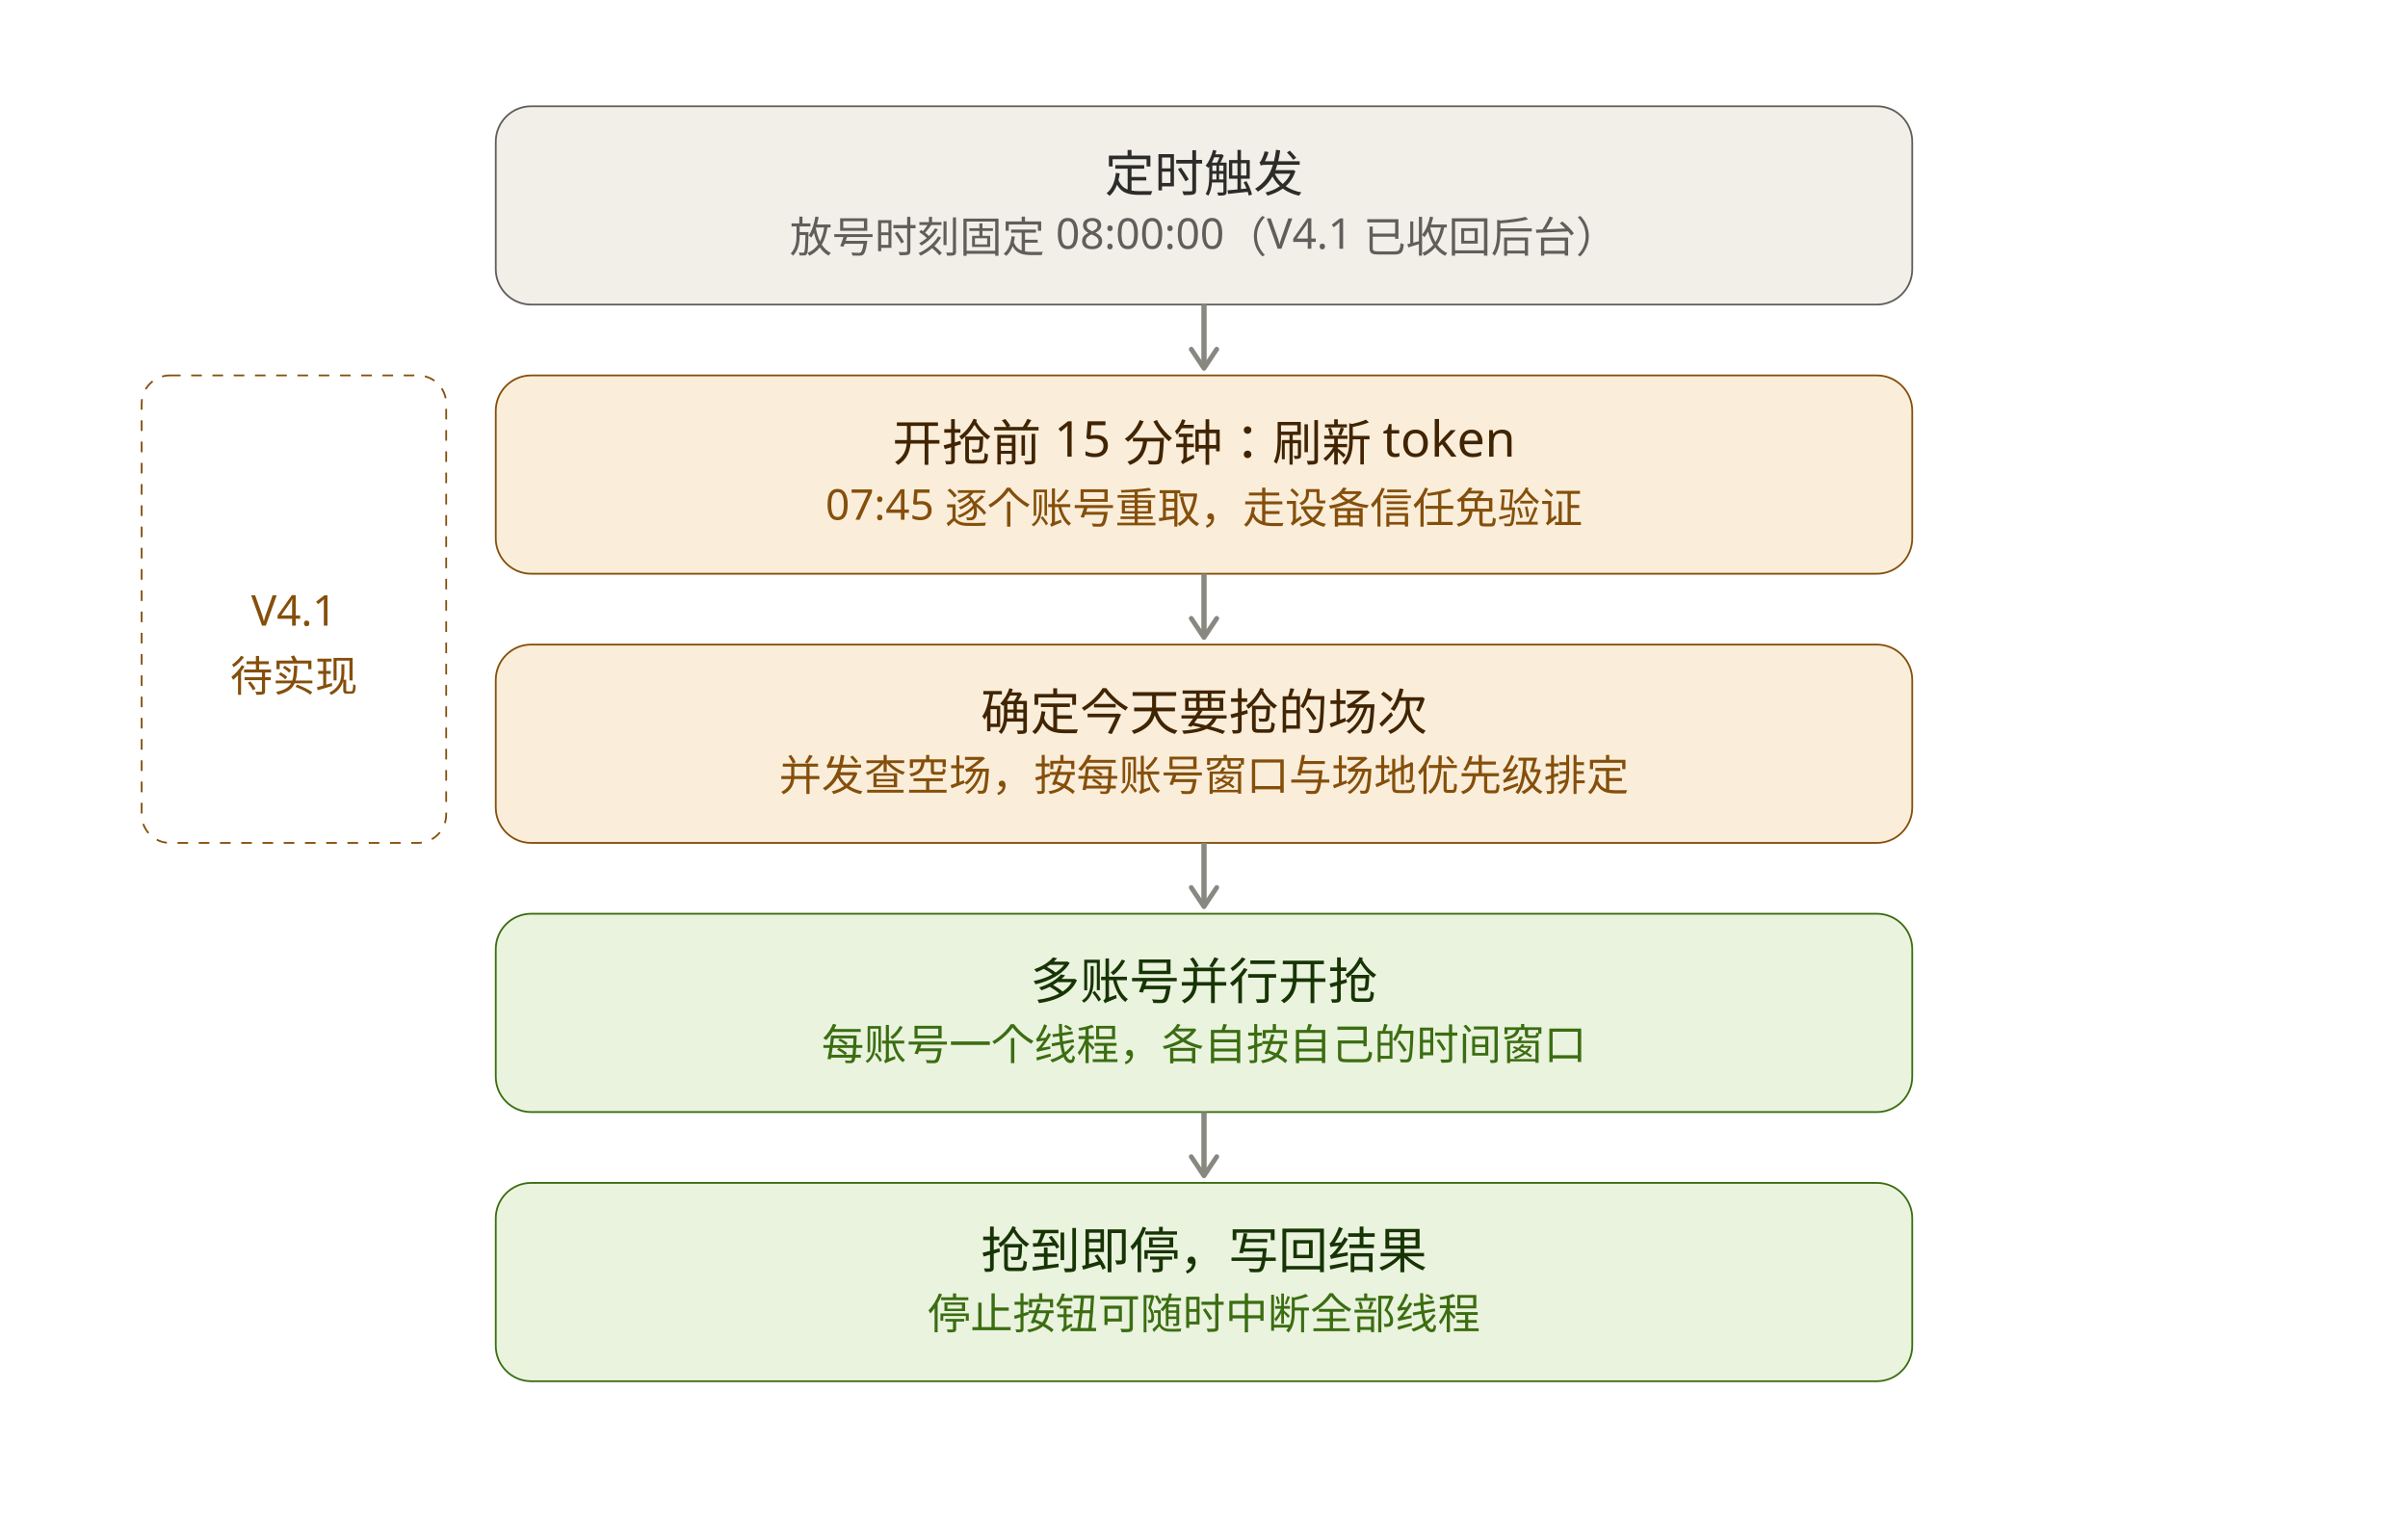
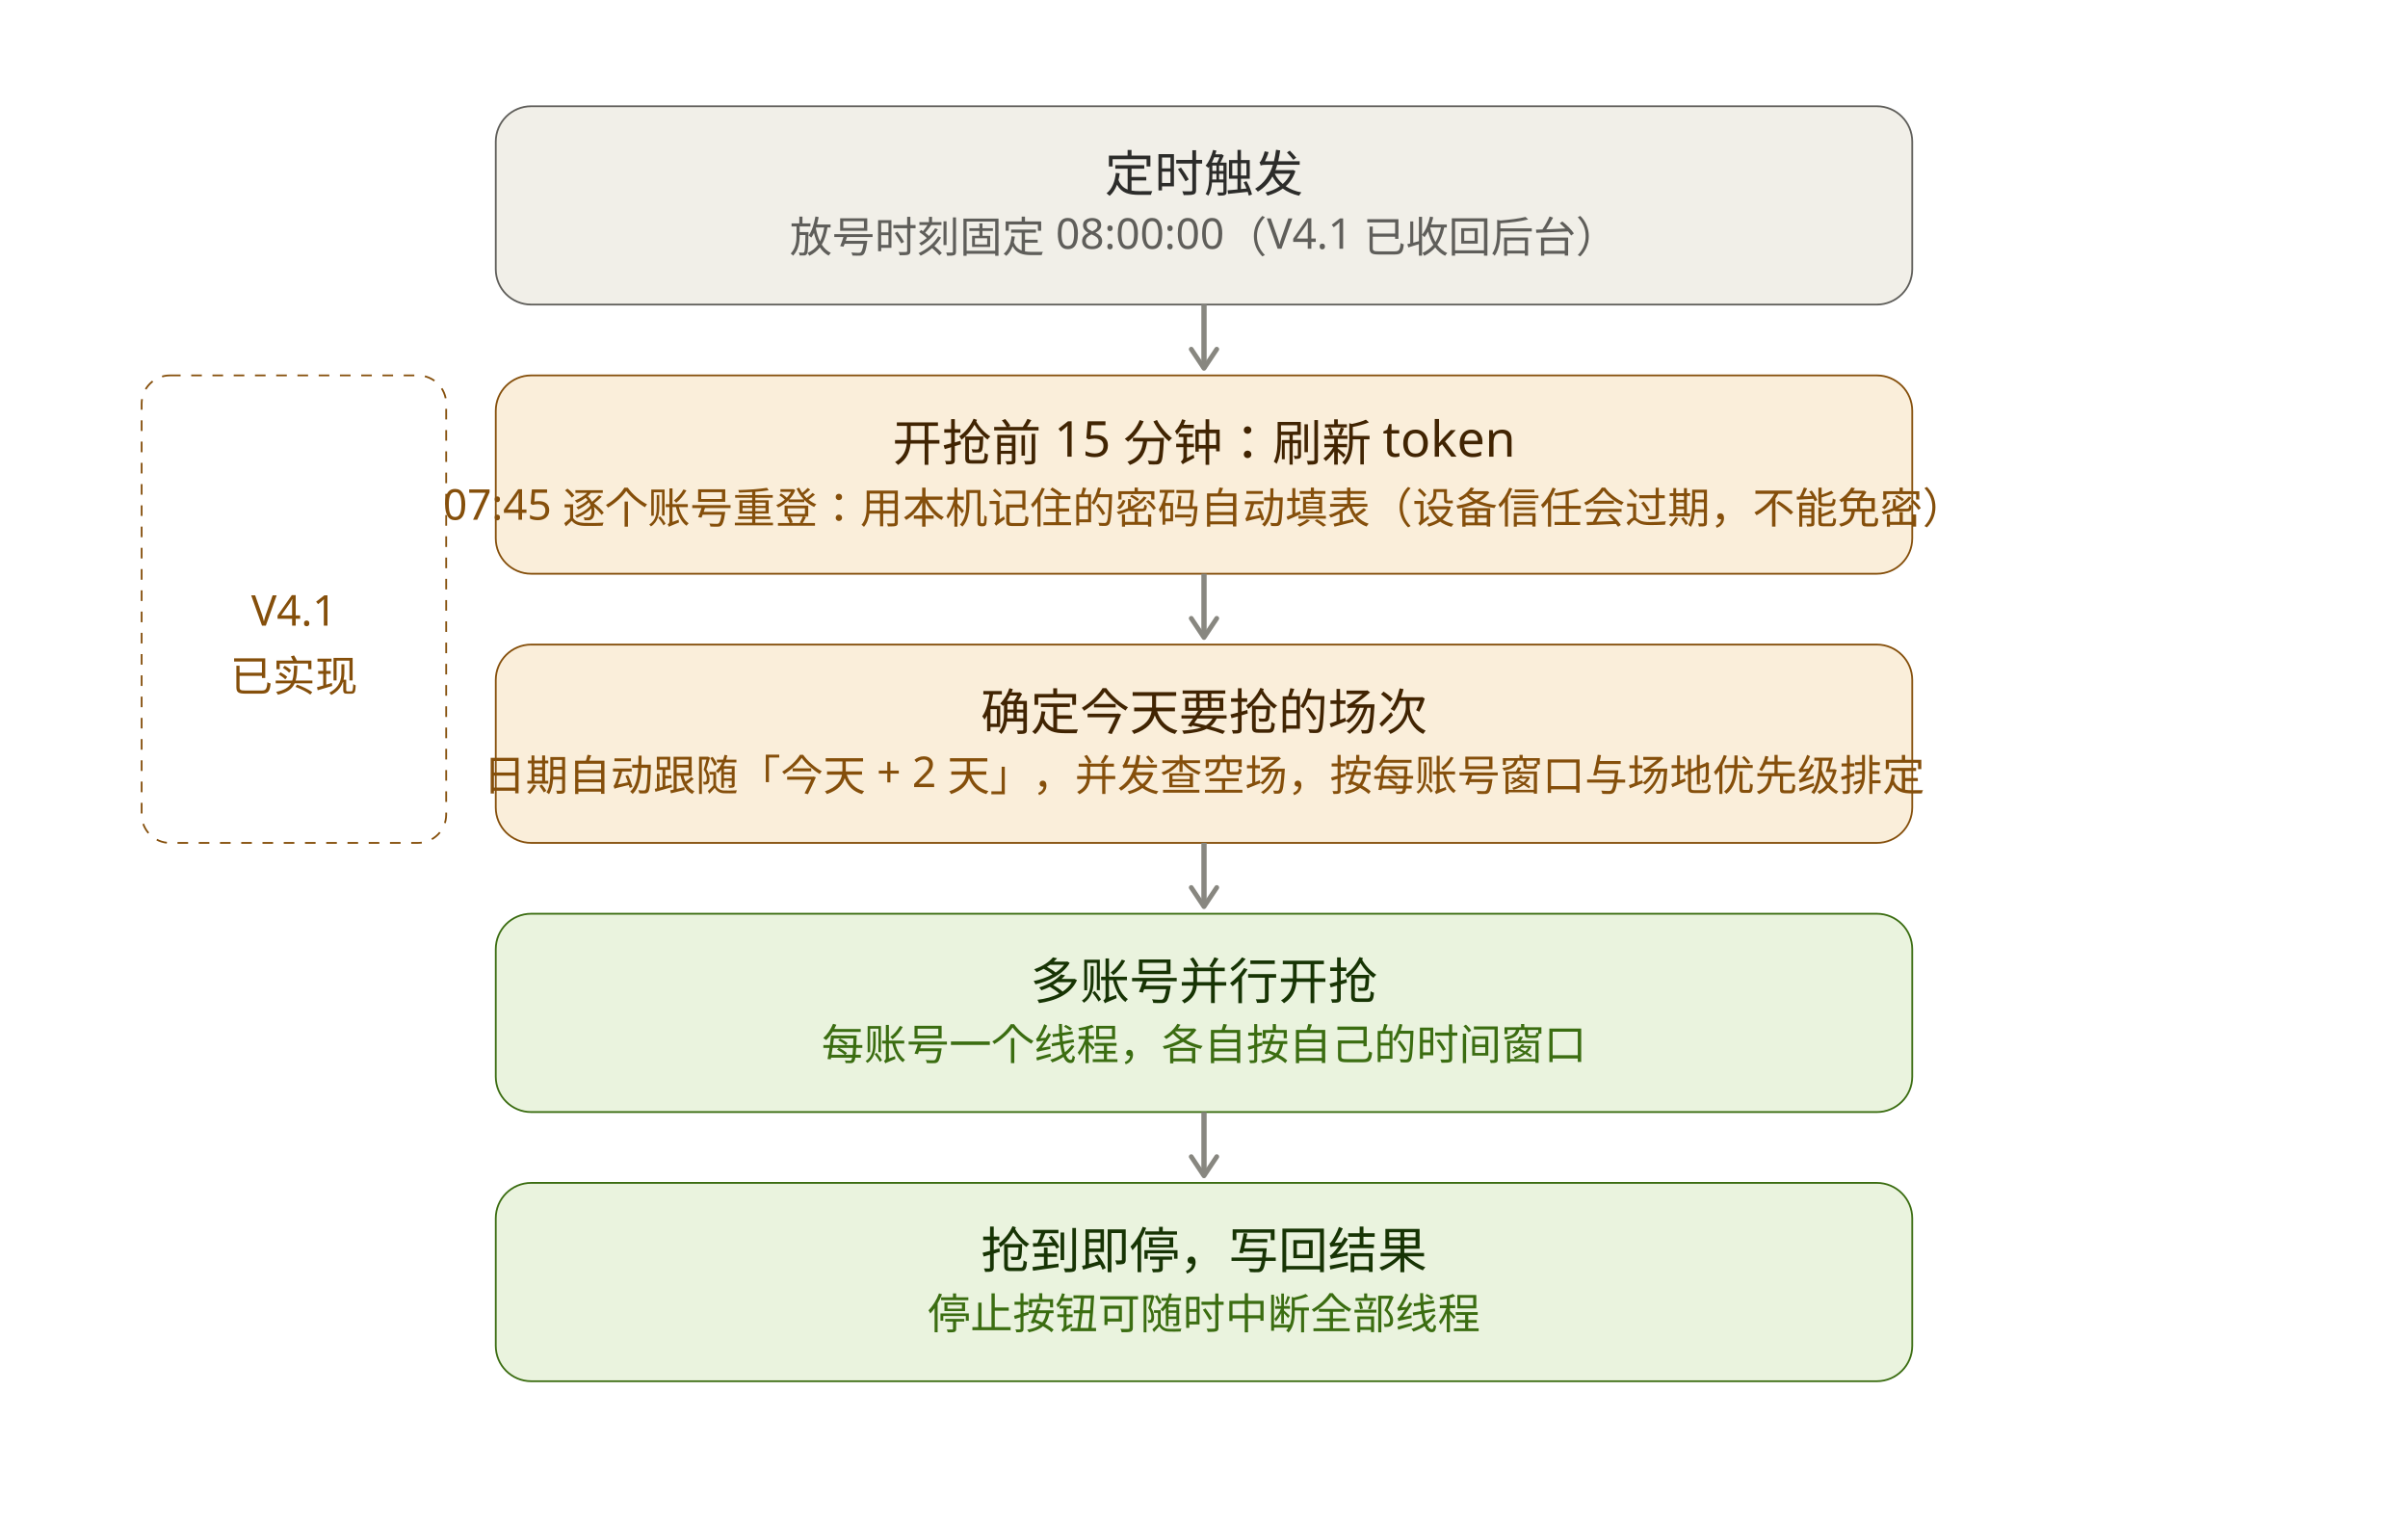
<svg xmlns="http://www.w3.org/2000/svg" viewBox="0 0 680 430" width="680" height="430" role="img">
  <defs>
    <marker id="arrow" viewBox="0 0 10 10" refX="8" refY="5" markerWidth="6" markerHeight="6" orient="auto-start-reverse">
      <path d="M2 1L8 5L2 9" fill="none" stroke="context-stroke" stroke-width="1.5" stroke-linecap="round" stroke-linejoin="round" />
    </marker>
  </defs>
  <rect x="140" y="30" width="400" height="56" rx="10" fill="#F1EFE8" stroke="#5F5E5A" stroke-width="0.5" />
  <text x="340" y="48" text-anchor="middle" dominant-baseline="central" font-family="sans-serif" font-size="14" font-weight="500" fill="#2C2C2A">定时触发</text>
  <text x="340" y="66" text-anchor="middle" dominant-baseline="central" font-family="sans-serif" font-size="12" fill="#5F5E5A">放号时刻固定 08:00:00（V4.1 已收回后台）</text>
  <path d="M340 86 V104" fill="none" stroke="#888780" stroke-width="1.5" marker-end="url(#arrow)" />
  <rect x="140" y="106" width="400" height="56" rx="10" fill="#FAEEDA" stroke="#854F0B" stroke-width="0.5" />
  <text x="340" y="124" text-anchor="middle" dominant-baseline="central" font-family="sans-serif" font-size="14" font-weight="500" fill="#412402">开抢前 15 分钟：刷新 token</text>
-   <text x="340" y="142" text-anchor="middle" dominant-baseline="central" font-family="sans-serif" font-size="12" fill="#854F0B">07:45 逐个账号重取，走设备信任免验证</text>
+   <text x="340" y="142" text-anchor="middle" dominant-baseline="central" font-family="sans-serif" font-size="12" fill="#854F0B">07:45 逐个账号重登：用本机记住的密码自动填表（设备信任会过期，不能免密）</text>
  <path d="M340 162 V180" fill="none" stroke="#888780" stroke-width="1.5" marker-end="url(#arrow)" />
  <rect x="140" y="182" width="400" height="56" rx="10" fill="#FAEEDA" stroke="#854F0B" stroke-width="0.5" />
  <text x="340" y="200" text-anchor="middle" dominant-baseline="central" font-family="sans-serif" font-size="14" font-weight="500" fill="#412402">确定今天要抢的场次</text>
-   <text x="340" y="218" text-anchor="middle" dominant-baseline="central" font-family="sans-serif" font-size="12" fill="#854F0B">并发查空场，按每账号窗口与场地优先级排定</text>
+   <text x="340" y="218" text-anchor="middle" dominant-baseline="central" font-family="sans-serif" font-size="12" fill="#854F0B">日期自动跟随「今天 + 2 天」，并发查空场，按每账号窗口与场地优先级排定</text>
  <path d="M340 238 V256" fill="none" stroke="#888780" stroke-width="1.5" marker-end="url(#arrow)" />
  <rect x="140" y="258" width="400" height="56" rx="10" fill="#EAF3DE" stroke="#3B6D11" stroke-width="0.5" />
  <text x="340" y="276" text-anchor="middle" dominant-baseline="central" font-family="sans-serif" font-size="14" font-weight="500" fill="#173404">多账号并行开抢</text>
  <text x="340" y="294" text-anchor="middle" dominant-baseline="central" font-family="sans-serif" font-size="12" fill="#3B6D11">每账号一个线程，各自按自己的时间窗口</text>
  <path d="M340 314 V332" fill="none" stroke="#888780" stroke-width="1.5" marker-end="url(#arrow)" />
  <rect x="140" y="334" width="400" height="56" rx="10" fill="#EAF3DE" stroke="#3B6D11" stroke-width="0.5" />
  <text x="340" y="352" text-anchor="middle" dominant-baseline="central" font-family="sans-serif" font-size="14" font-weight="500" fill="#173404">抢到即停，写回结果</text>
  <text x="340" y="370" text-anchor="middle" dominant-baseline="central" font-family="sans-serif" font-size="12" fill="#3B6D11">停止按钮可随时中断全部线程</text>
  <rect x="40" y="106" width="86" height="132" rx="8" fill="none" stroke="#854F0B" stroke-width="0.5" stroke-dasharray="3 3" />
  <text x="83" y="172" text-anchor="middle" dominant-baseline="central" font-family="sans-serif" font-size="12" fill="#854F0B">V4.1</text>
-   <text x="83" y="190" text-anchor="middle" dominant-baseline="central" font-family="sans-serif" font-size="12" fill="#854F0B">待实现</text>
+   <text x="83" y="190" text-anchor="middle" dominant-baseline="central" font-family="sans-serif" font-size="12" fill="#854F0B">已实现</text>
</svg>
